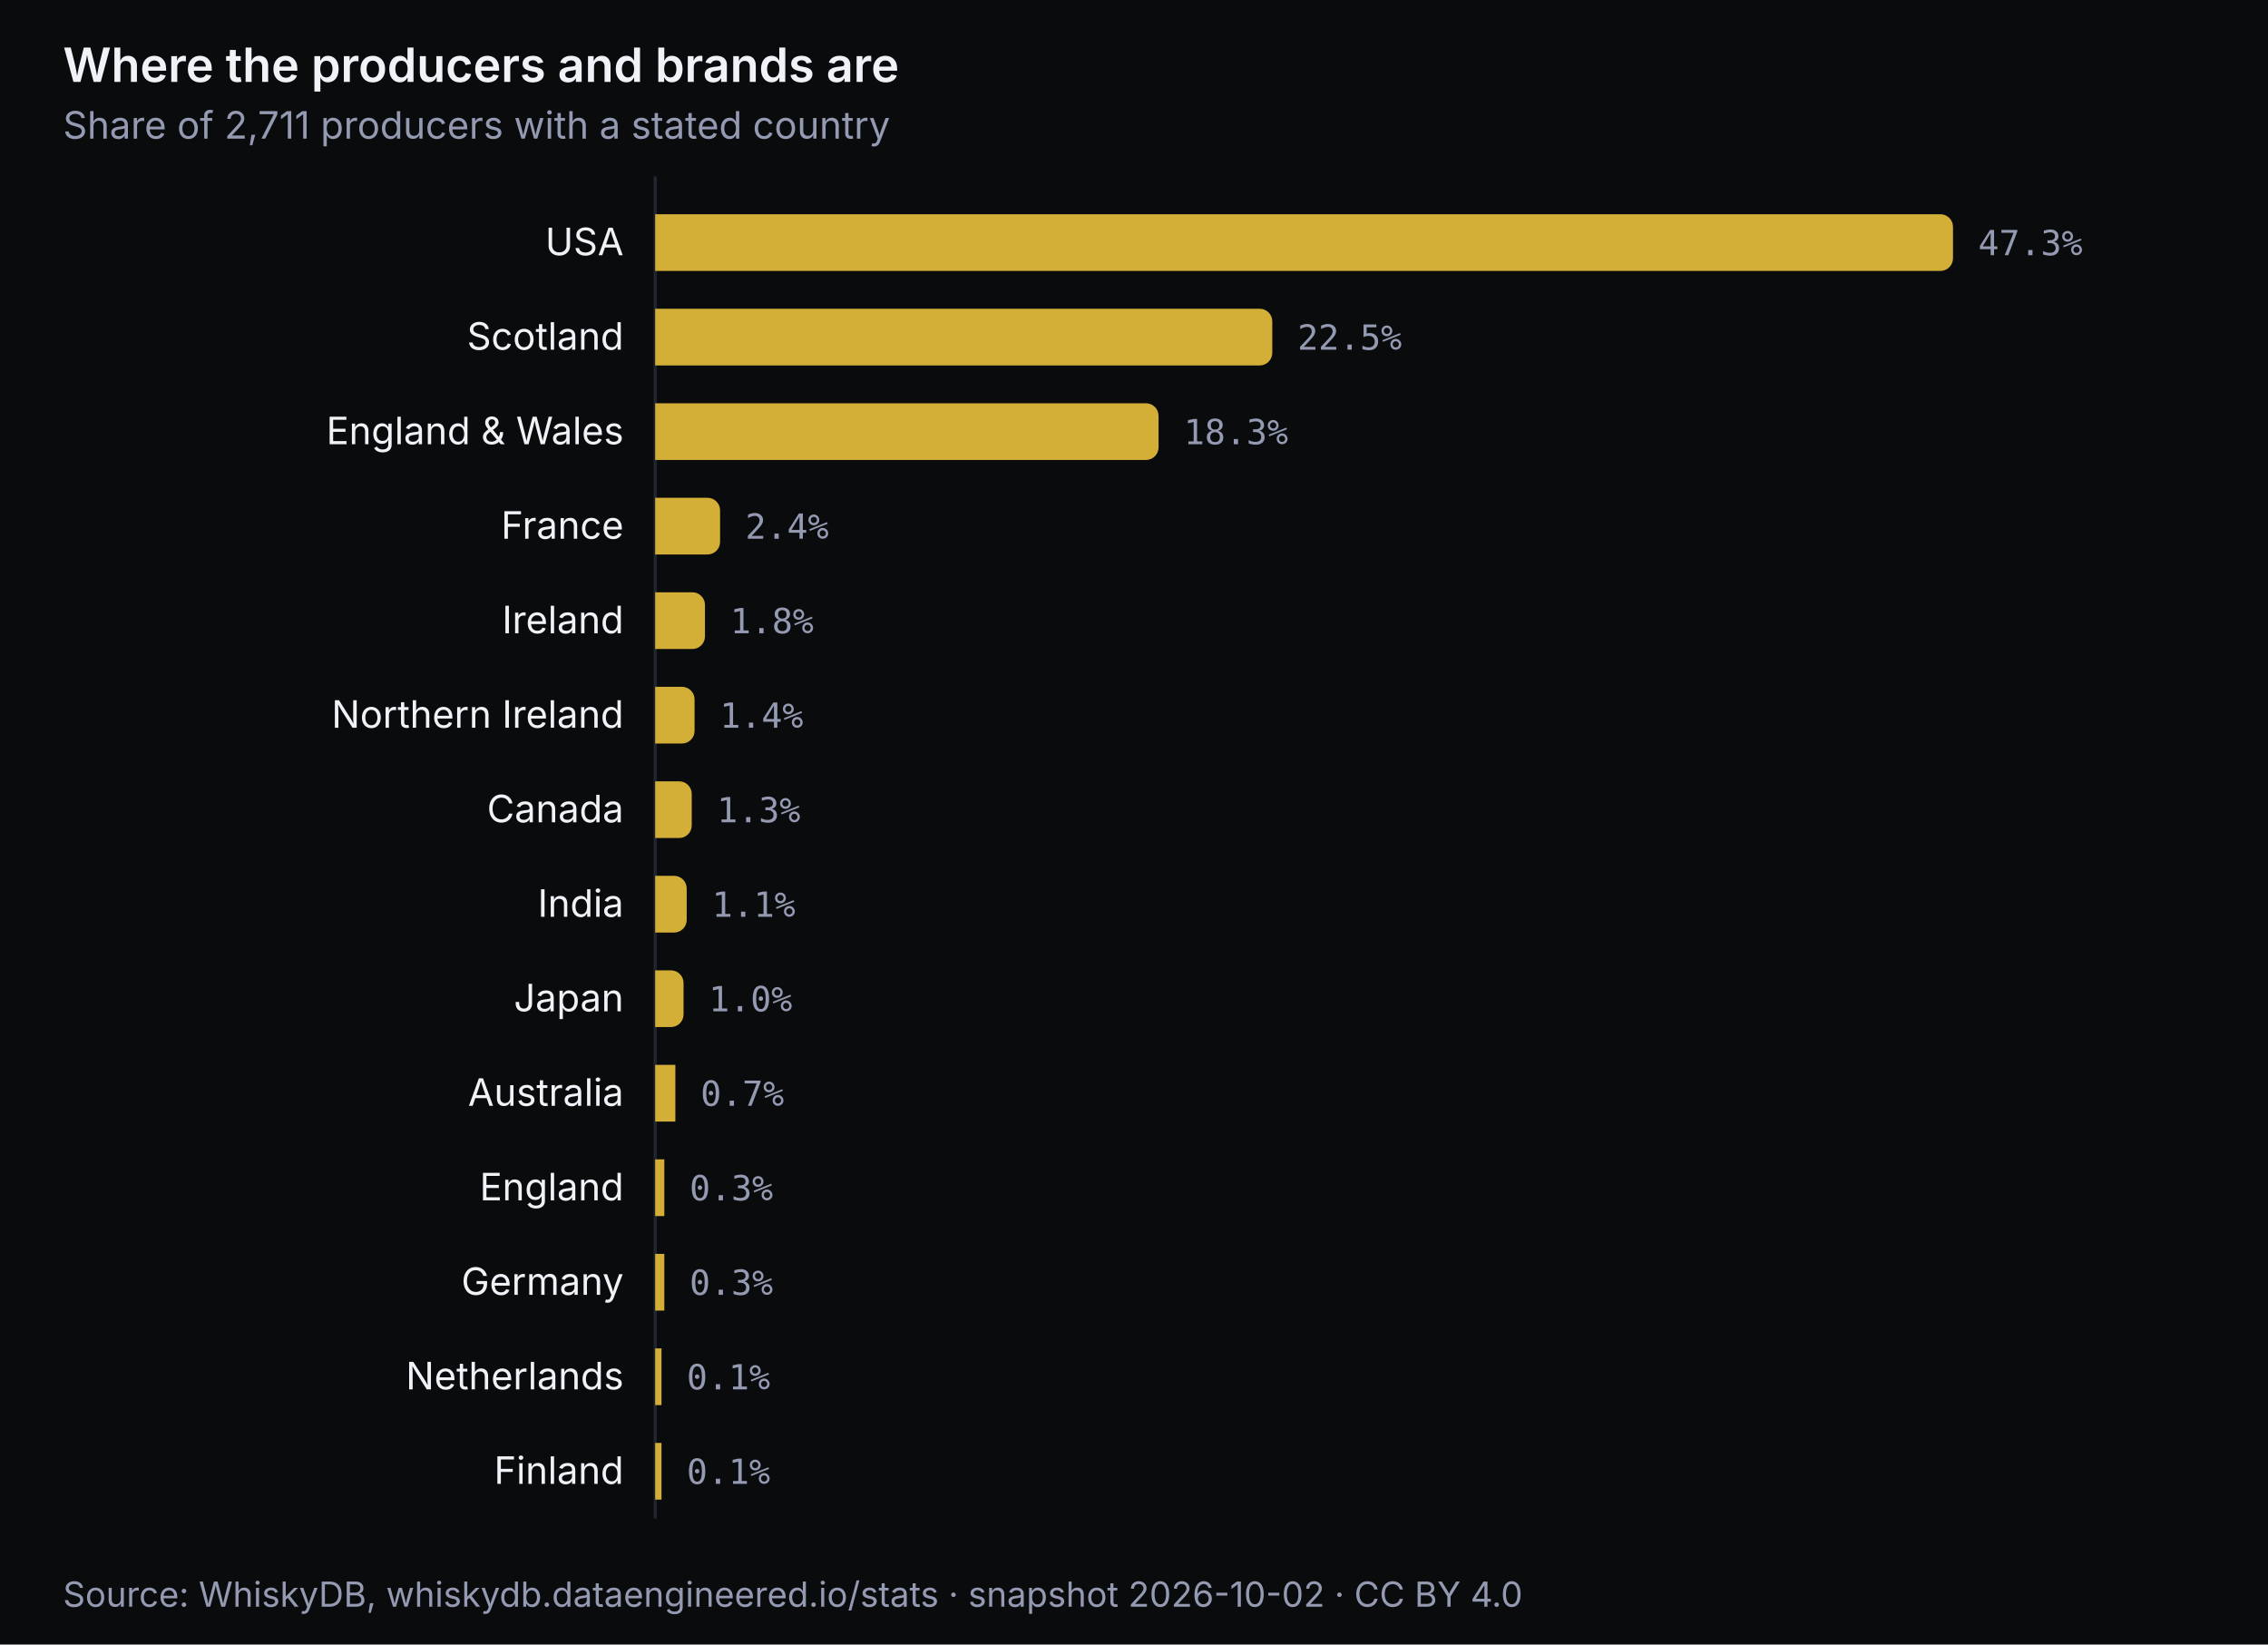
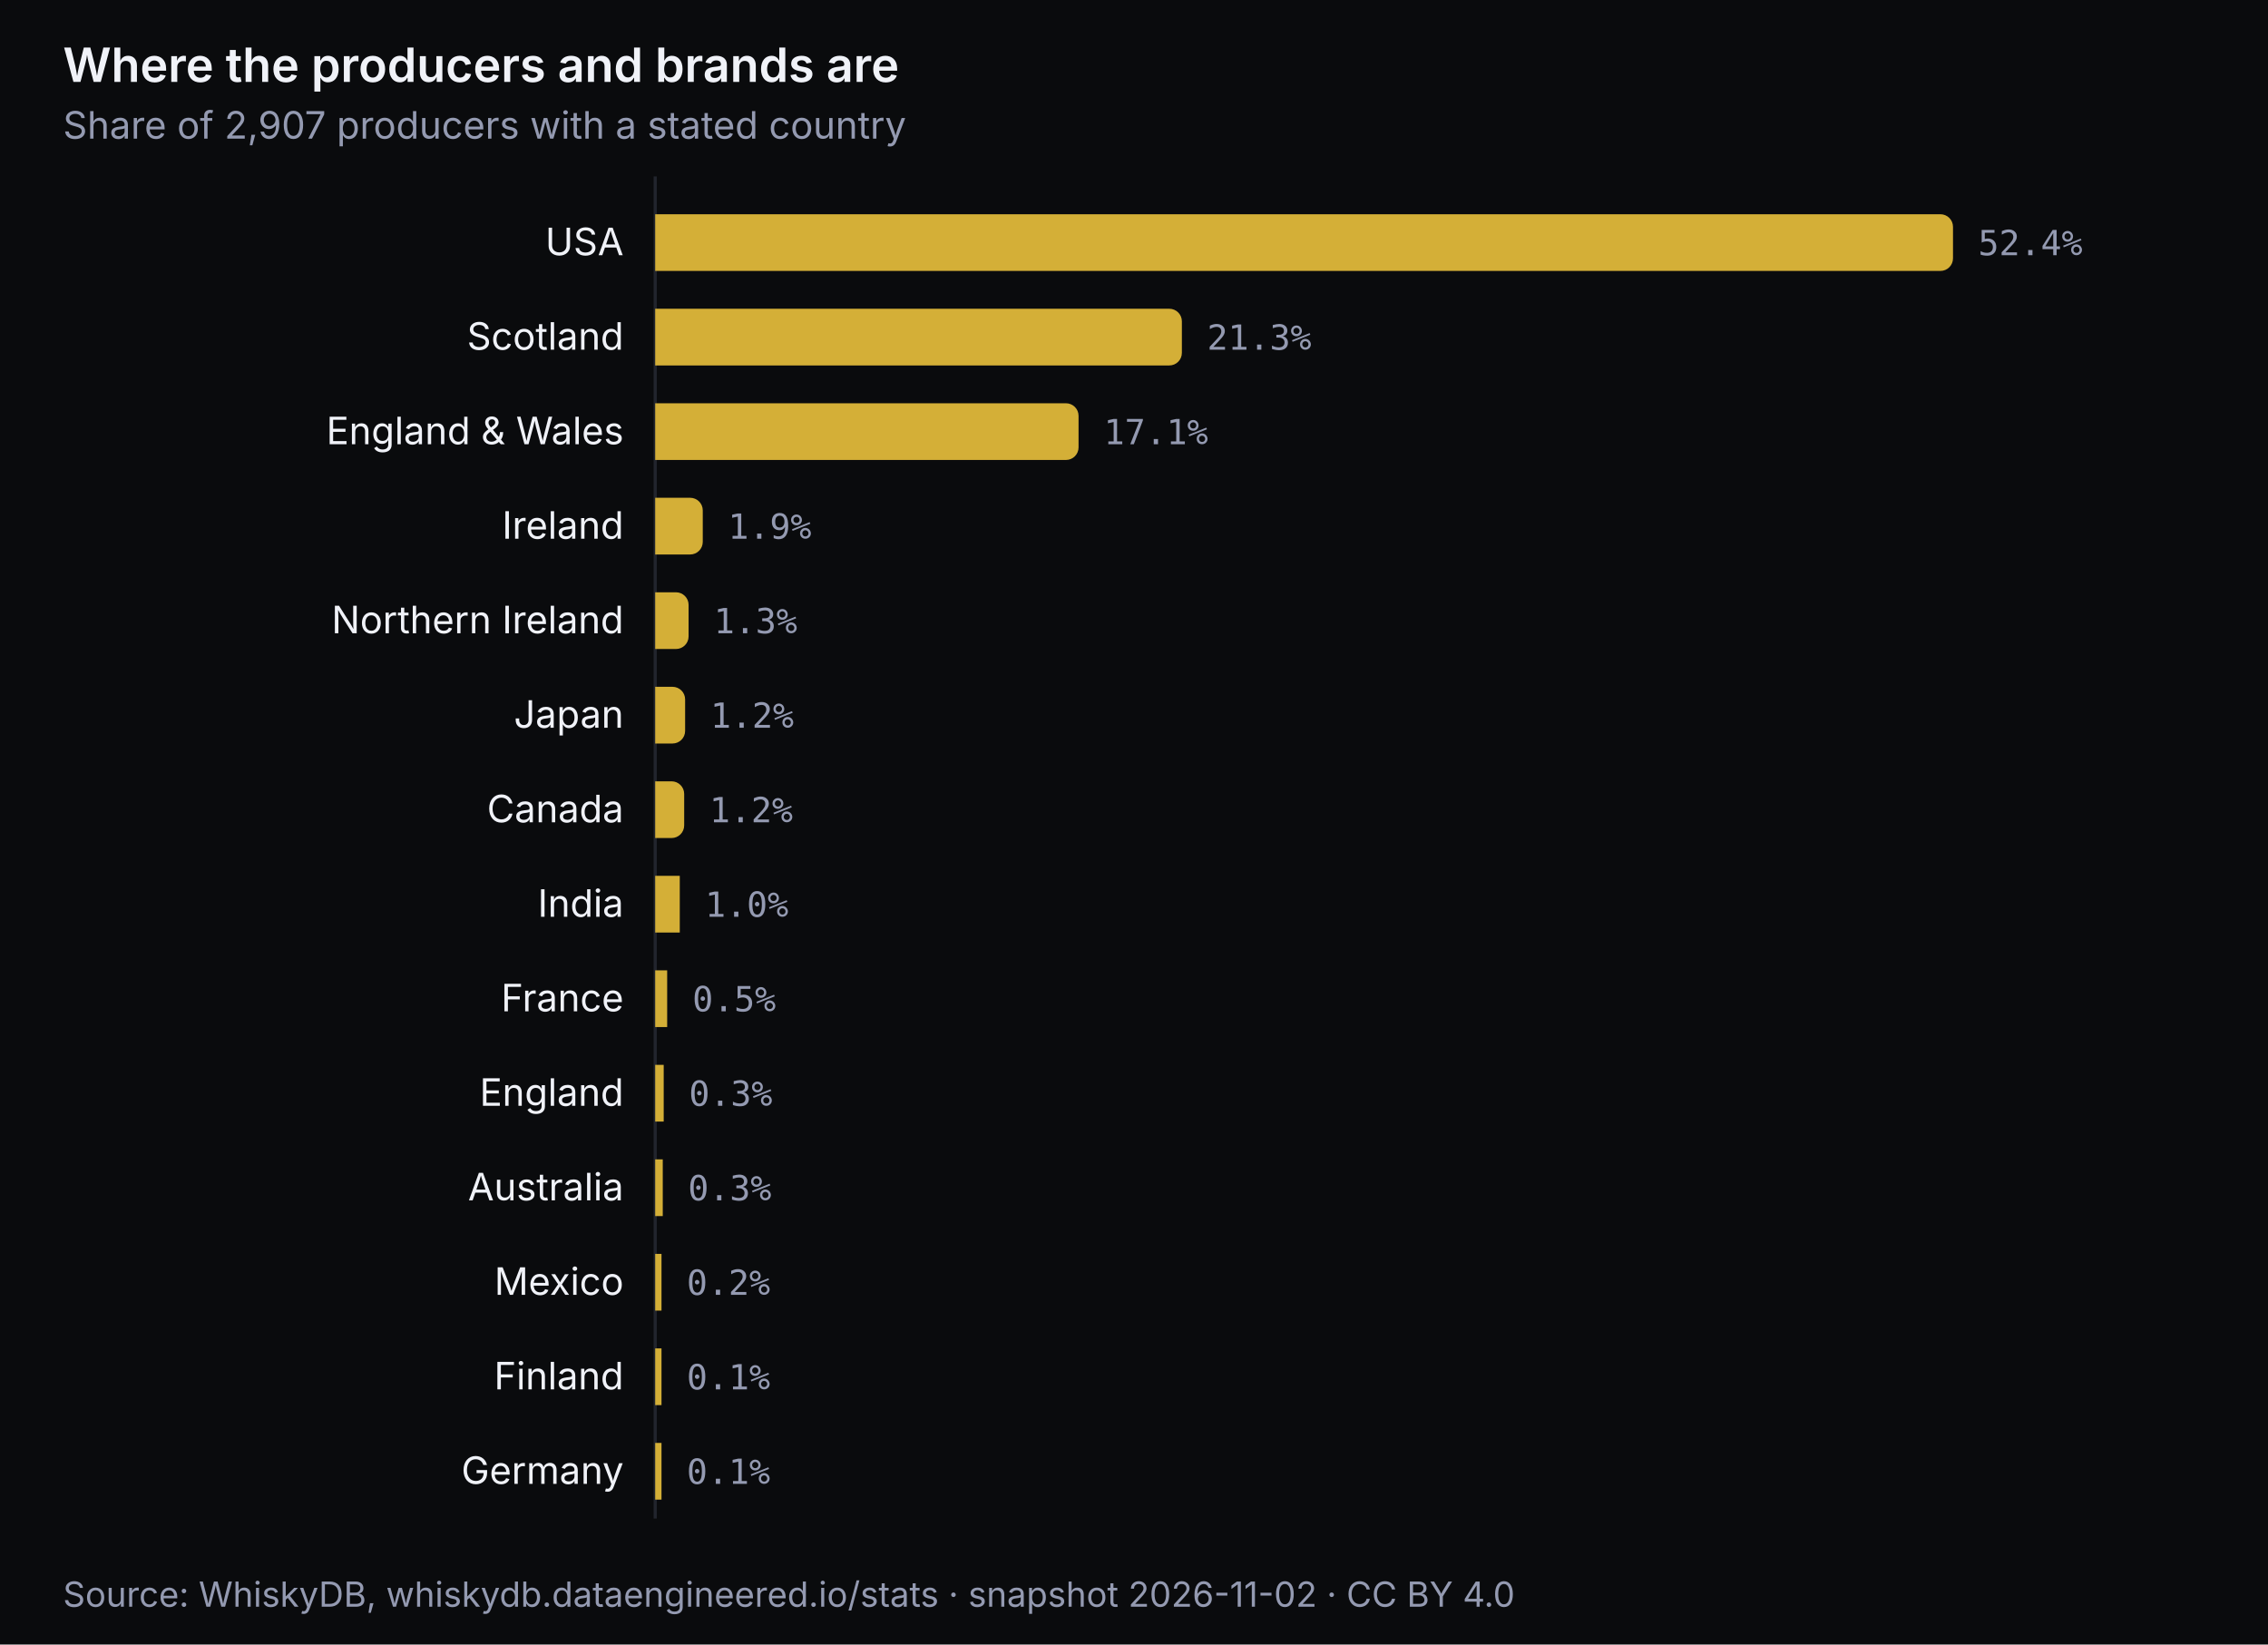
<svg xmlns="http://www.w3.org/2000/svg" viewBox="0 0 720 522" width="720" height="522" role="img" aria-labelledby="t-producers-by-country d-producers-by-country" font-family="'Inter', 'Outfit', system-ui, -apple-system, 'Segoe UI', sans-serif" font-size="12">
  <rect width="720" height="522" fill="#0a0b0d" />
  <text x="20" y="26" font-size="15" font-weight="600" fill="#f0f2f8">Where the producers and brands are</text>
-   <text x="20" y="44" font-size="12" fill="#949ab1">Share of 2,711 producers with a stated country</text>
+   <text x="20" y="44" font-size="12" fill="#949ab1">Share of 2,907 producers with a stated country</text>
  <line x1="208" y1="56" x2="208" y2="482" stroke="#22252d" stroke-width="1" />
  <g>
    <rect x="0" y="62" width="720" height="30" fill="transparent" />
    <path d="M208 68.0 h408.0 a4 4 0 0 1 4 4 v10 a4 4 0 0 1 -4 4 h-408.0 z" fill="#d4af37" />
    <text x="198" y="81.0" text-anchor="end" fill="#f0f2f8">USA</text>
-     <text x="628.0" y="81.0" fill="#949ab1" font-family="'Fira Code', ui-monospace, Menlo, Consolas, monospace" font-size="11">47.3%</text>
+     <text x="628.0" y="81.0" fill="#949ab1" font-family="'Fira Code', ui-monospace, Menlo, Consolas, monospace" font-size="11">52.4%</text>
  </g>
  <g>
    <rect x="0" y="92" width="720" height="30" fill="transparent" />
-     <path d="M208 98.0 h191.9 a4 4 0 0 1 4 4 v10 a4 4 0 0 1 -4 4 h-191.9 z" fill="#d4af37" />
+     <path d="M208 98.0 h163.2 a4 4 0 0 1 4 4 v10 a4 4 0 0 1 -4 4 h-163.2 z" fill="#d4af37" />
    <text x="198" y="111.0" text-anchor="end" fill="#f0f2f8">Scotland</text>
-     <text x="411.9" y="111.0" fill="#949ab1" font-family="'Fira Code', ui-monospace, Menlo, Consolas, monospace" font-size="11">22.5%</text>
+     <text x="383.2" y="111.0" fill="#949ab1" font-family="'Fira Code', ui-monospace, Menlo, Consolas, monospace" font-size="11">21.3%</text>
  </g>
  <g>
    <rect x="0" y="122" width="720" height="30" fill="transparent" />
-     <path d="M208 128.0 h155.8 a4 4 0 0 1 4 4 v10 a4 4 0 0 1 -4 4 h-155.8 z" fill="#d4af37" />
+     <path d="M208 128.0 h130.4 a4 4 0 0 1 4 4 v10 a4 4 0 0 1 -4 4 h-130.4 z" fill="#d4af37" />
    <text x="198" y="141.0" text-anchor="end" fill="#f0f2f8">England &amp; Wales</text>
-     <text x="375.8" y="141.0" fill="#949ab1" font-family="'Fira Code', ui-monospace, Menlo, Consolas, monospace" font-size="11">18.3%</text>
+     <text x="350.4" y="141.0" fill="#949ab1" font-family="'Fira Code', ui-monospace, Menlo, Consolas, monospace" font-size="11">17.1%</text>
  </g>
  <g>
    <rect x="0" y="152" width="720" height="30" fill="transparent" />
-     <path d="M208 158.0 h16.6 a4 4 0 0 1 4 4 v10 a4 4 0 0 1 -4 4 h-16.6 z" fill="#d4af37" />
-     <text x="198" y="171.0" text-anchor="end" fill="#f0f2f8">France</text>
-     <text x="236.6" y="171.0" fill="#949ab1" font-family="'Fira Code', ui-monospace, Menlo, Consolas, monospace" font-size="11">2.4%</text>
+     <path d="M208 158.0 h11.1 a4 4 0 0 1 4 4 v10 a4 4 0 0 1 -4 4 h-11.1 z" fill="#d4af37" />
+     <text x="198" y="171.0" text-anchor="end" fill="#f0f2f8">Ireland</text>
+     <text x="231.1" y="171.0" fill="#949ab1" font-family="'Fira Code', ui-monospace, Menlo, Consolas, monospace" font-size="11">1.9%</text>
  </g>
  <g>
    <rect x="0" y="182" width="720" height="30" fill="transparent" />
-     <path d="M208 188.0 h11.8 a4 4 0 0 1 4 4 v10 a4 4 0 0 1 -4 4 h-11.8 z" fill="#d4af37" />
-     <text x="198" y="201.0" text-anchor="end" fill="#f0f2f8">Ireland</text>
-     <text x="231.8" y="201.0" fill="#949ab1" font-family="'Fira Code', ui-monospace, Menlo, Consolas, monospace" font-size="11">1.8%</text>
+     <path d="M208 188.0 h6.6 a4 4 0 0 1 4 4 v10 a4 4 0 0 1 -4 4 h-6.6 z" fill="#d4af37" />
+     <text x="198" y="201.0" text-anchor="end" fill="#f0f2f8">Northern Ireland</text>
+     <text x="226.6" y="201.0" fill="#949ab1" font-family="'Fira Code', ui-monospace, Menlo, Consolas, monospace" font-size="11">1.3%</text>
  </g>
  <g>
    <rect x="0" y="212" width="720" height="30" fill="transparent" />
-     <path d="M208 218.0 h8.5 a4 4 0 0 1 4 4 v10 a4 4 0 0 1 -4 4 h-8.5 z" fill="#d4af37" />
-     <text x="198" y="231.0" text-anchor="end" fill="#f0f2f8">Northern Ireland</text>
-     <text x="228.5" y="231.0" fill="#949ab1" font-family="'Fira Code', ui-monospace, Menlo, Consolas, monospace" font-size="11">1.4%</text>
+     <path d="M208 218.0 h5.5 a4 4 0 0 1 4 4 v10 a4 4 0 0 1 -4 4 h-5.5 z" fill="#d4af37" />
+     <text x="198" y="231.0" text-anchor="end" fill="#f0f2f8">Japan</text>
+     <text x="225.5" y="231.0" fill="#949ab1" font-family="'Fira Code', ui-monospace, Menlo, Consolas, monospace" font-size="11">1.2%</text>
  </g>
  <g>
    <rect x="0" y="242" width="720" height="30" fill="transparent" />
-     <path d="M208 248.0 h7.6 a4 4 0 0 1 4 4 v10 a4 4 0 0 1 -4 4 h-7.6 z" fill="#d4af37" />
+     <path d="M208 248.0 h5.2 a4 4 0 0 1 4 4 v10 a4 4 0 0 1 -4 4 h-5.2 z" fill="#d4af37" />
    <text x="198" y="261.0" text-anchor="end" fill="#f0f2f8">Canada</text>
-     <text x="227.6" y="261.0" fill="#949ab1" font-family="'Fira Code', ui-monospace, Menlo, Consolas, monospace" font-size="11">1.3%</text>
+     <text x="225.2" y="261.0" fill="#949ab1" font-family="'Fira Code', ui-monospace, Menlo, Consolas, monospace" font-size="11">1.2%</text>
  </g>
  <g>
    <rect x="0" y="272" width="720" height="30" fill="transparent" />
-     <path d="M208 278.0 h6.0 a4 4 0 0 1 4 4 v10 a4 4 0 0 1 -4 4 h-6.0 z" fill="#d4af37" />
+     <rect x="208" y="278.0" width="7.8" height="18" fill="#d4af37" />
    <text x="198" y="291.0" text-anchor="end" fill="#f0f2f8">India</text>
-     <text x="226.0" y="291.0" fill="#949ab1" font-family="'Fira Code', ui-monospace, Menlo, Consolas, monospace" font-size="11">1.1%</text>
+     <text x="223.8" y="291.0" fill="#949ab1" font-family="'Fira Code', ui-monospace, Menlo, Consolas, monospace" font-size="11">1.0%</text>
  </g>
  <g>
    <rect x="0" y="302" width="720" height="30" fill="transparent" />
-     <path d="M208 308.0 h5.0 a4 4 0 0 1 4 4 v10 a4 4 0 0 1 -4 4 h-5.0 z" fill="#d4af37" />
-     <text x="198" y="321.0" text-anchor="end" fill="#f0f2f8">Japan</text>
-     <text x="225.0" y="321.0" fill="#949ab1" font-family="'Fira Code', ui-monospace, Menlo, Consolas, monospace" font-size="11">1.0%</text>
+     <rect x="208" y="308.0" width="3.8" height="18" fill="#d4af37" />
+     <text x="198" y="321.0" text-anchor="end" fill="#f0f2f8">France</text>
+     <text x="219.8" y="321.0" fill="#949ab1" font-family="'Fira Code', ui-monospace, Menlo, Consolas, monospace" font-size="11">0.5%</text>
  </g>
  <g>
    <rect x="0" y="332" width="720" height="30" fill="transparent" />
-     <rect x="208" y="338.0" width="6.4" height="18" fill="#d4af37" />
-     <text x="198" y="351.0" text-anchor="end" fill="#f0f2f8">Australia</text>
-     <text x="222.4" y="351.0" fill="#949ab1" font-family="'Fira Code', ui-monospace, Menlo, Consolas, monospace" font-size="11">0.7%</text>
+     <rect x="208" y="338.0" width="2.7" height="18" fill="#d4af37" />
+     <text x="198" y="351.0" text-anchor="end" fill="#f0f2f8">England</text>
+     <text x="218.7" y="351.0" fill="#949ab1" font-family="'Fira Code', ui-monospace, Menlo, Consolas, monospace" font-size="11">0.3%</text>
  </g>
  <g>
    <rect x="0" y="362" width="720" height="30" fill="transparent" />
-     <rect x="208" y="368.0" width="2.9" height="18" fill="#d4af37" />
-     <text x="198" y="381.0" text-anchor="end" fill="#f0f2f8">England</text>
-     <text x="218.9" y="381.0" fill="#949ab1" font-family="'Fira Code', ui-monospace, Menlo, Consolas, monospace" font-size="11">0.3%</text>
+     <rect x="208" y="368.0" width="2.4" height="18" fill="#d4af37" />
+     <text x="198" y="381.0" text-anchor="end" fill="#f0f2f8">Australia</text>
+     <text x="218.4" y="381.0" fill="#949ab1" font-family="'Fira Code', ui-monospace, Menlo, Consolas, monospace" font-size="11">0.3%</text>
  </g>
  <g>
    <rect x="0" y="392" width="720" height="30" fill="transparent" />
-     <rect x="208" y="398.0" width="2.9" height="18" fill="#d4af37" />
-     <text x="198" y="411.0" text-anchor="end" fill="#f0f2f8">Germany</text>
-     <text x="218.9" y="411.0" fill="#949ab1" font-family="'Fira Code', ui-monospace, Menlo, Consolas, monospace" font-size="11">0.3%</text>
+     <rect x="208" y="398.0" width="2.0" height="18" fill="#d4af37" />
+     <text x="198" y="411.0" text-anchor="end" fill="#f0f2f8">Mexico</text>
+     <text x="218.0" y="411.0" fill="#949ab1" font-family="'Fira Code', ui-monospace, Menlo, Consolas, monospace" font-size="11">0.2%</text>
  </g>
  <g>
    <rect x="0" y="422" width="720" height="30" fill="transparent" />
    <rect x="208" y="428.0" width="2.0" height="18" fill="#d4af37" />
-     <text x="198" y="441.0" text-anchor="end" fill="#f0f2f8">Netherlands</text>
+     <text x="198" y="441.0" text-anchor="end" fill="#f0f2f8">Finland</text>
    <text x="218.0" y="441.0" fill="#949ab1" font-family="'Fira Code', ui-monospace, Menlo, Consolas, monospace" font-size="11">0.1%</text>
  </g>
  <g>
    <rect x="0" y="452" width="720" height="30" fill="transparent" />
    <rect x="208" y="458.0" width="2.0" height="18" fill="#d4af37" />
-     <text x="198" y="471.0" text-anchor="end" fill="#f0f2f8">Finland</text>
+     <text x="198" y="471.0" text-anchor="end" fill="#f0f2f8">Germany</text>
    <text x="218.0" y="471.0" fill="#949ab1" font-family="'Fira Code', ui-monospace, Menlo, Consolas, monospace" font-size="11">0.1%</text>
  </g>
-   <text x="20" y="510" font-size="11" fill="#949ab1">Source: WhiskyDB, whiskydb.dataengineered.io/stats · snapshot 2026-10-02 · CC BY 4.0</text>
+   <text x="20" y="510" font-size="11" fill="#949ab1">Source: WhiskyDB, whiskydb.dataengineered.io/stats · snapshot 2026-11-02 · CC BY 4.0</text>
</svg>
